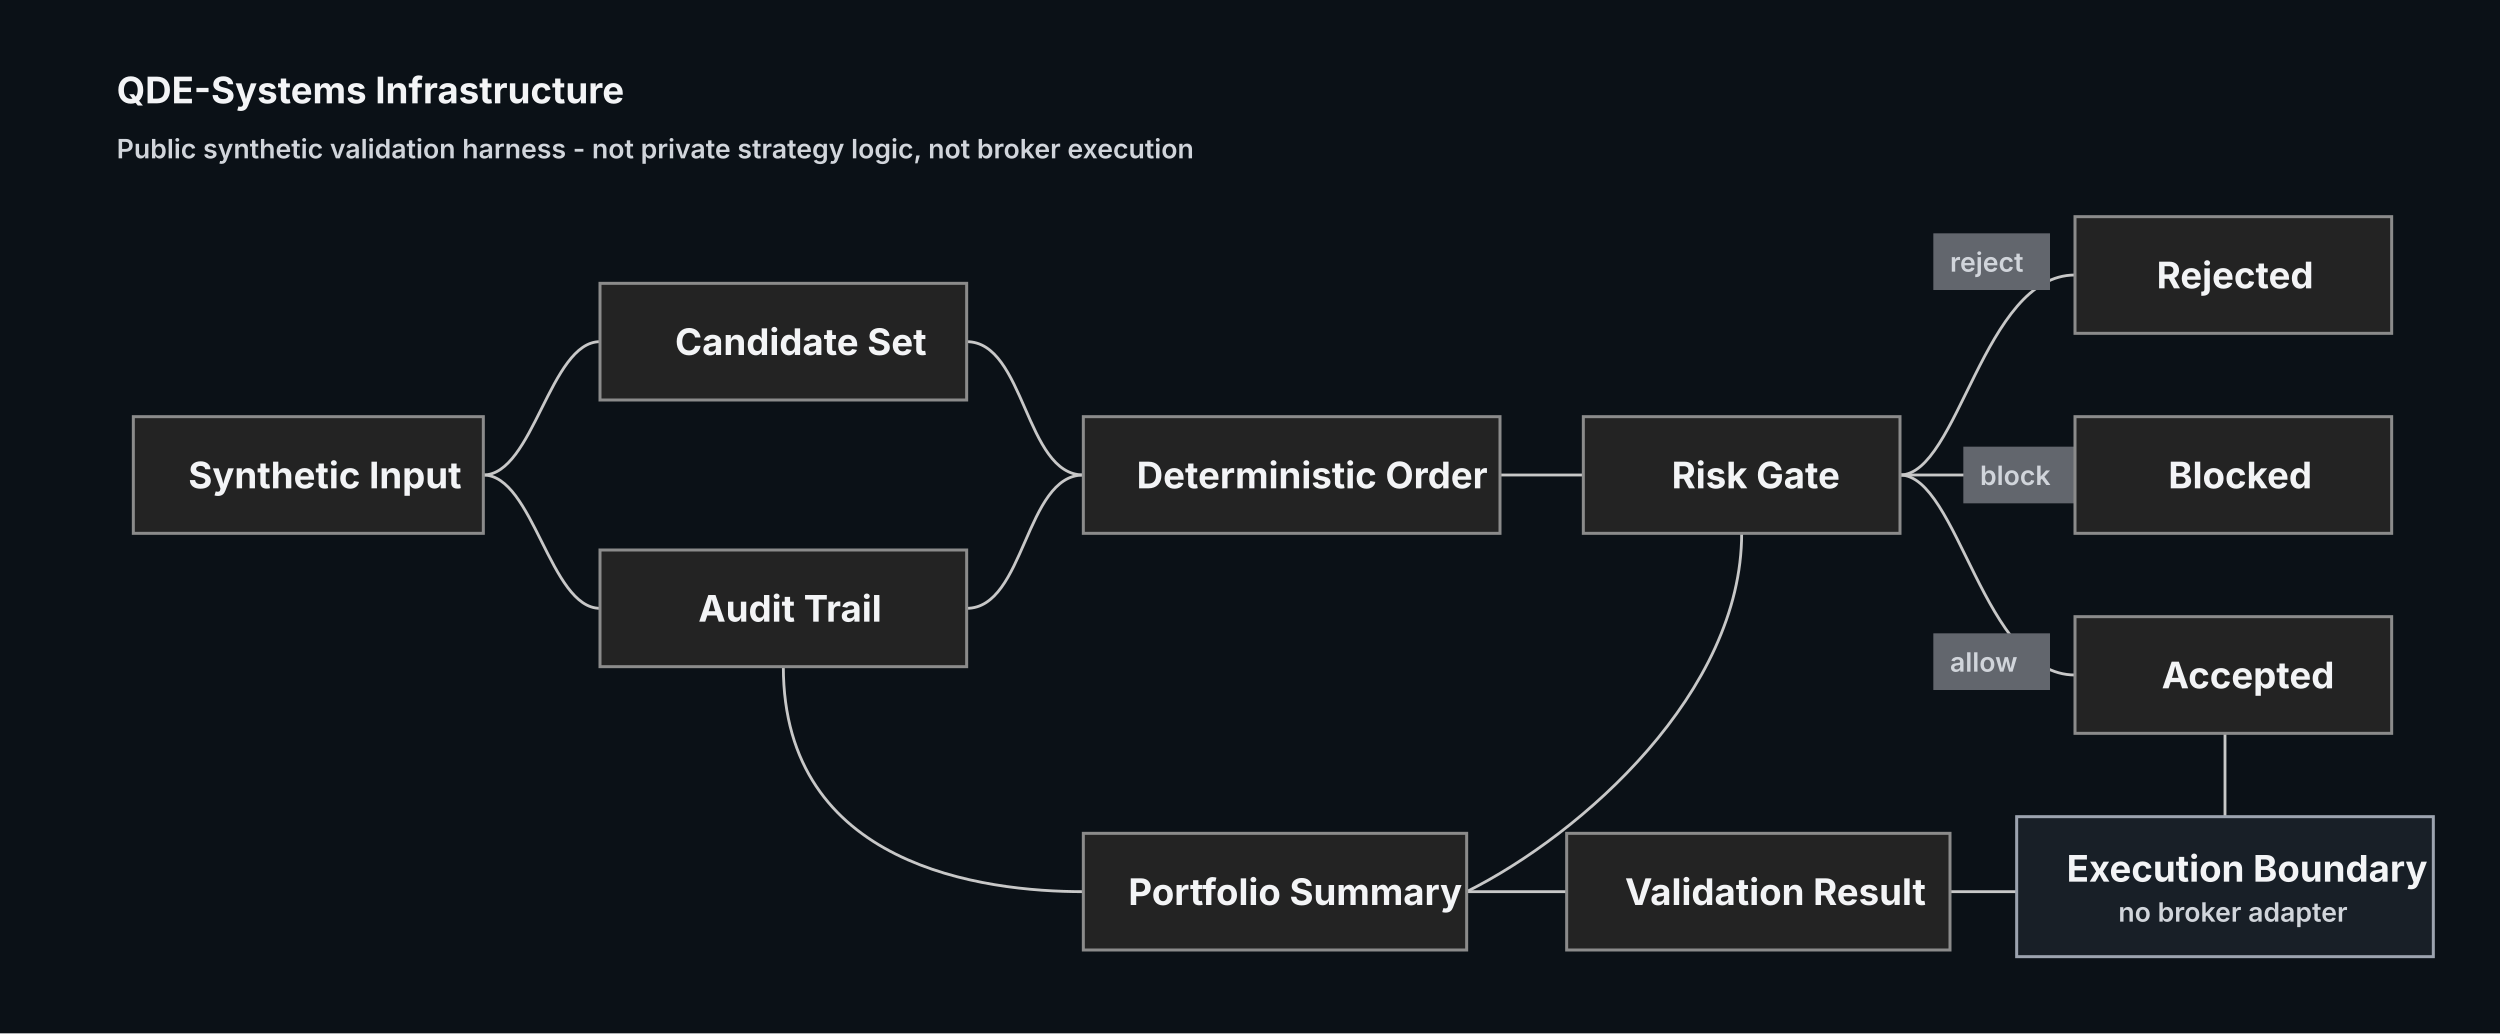
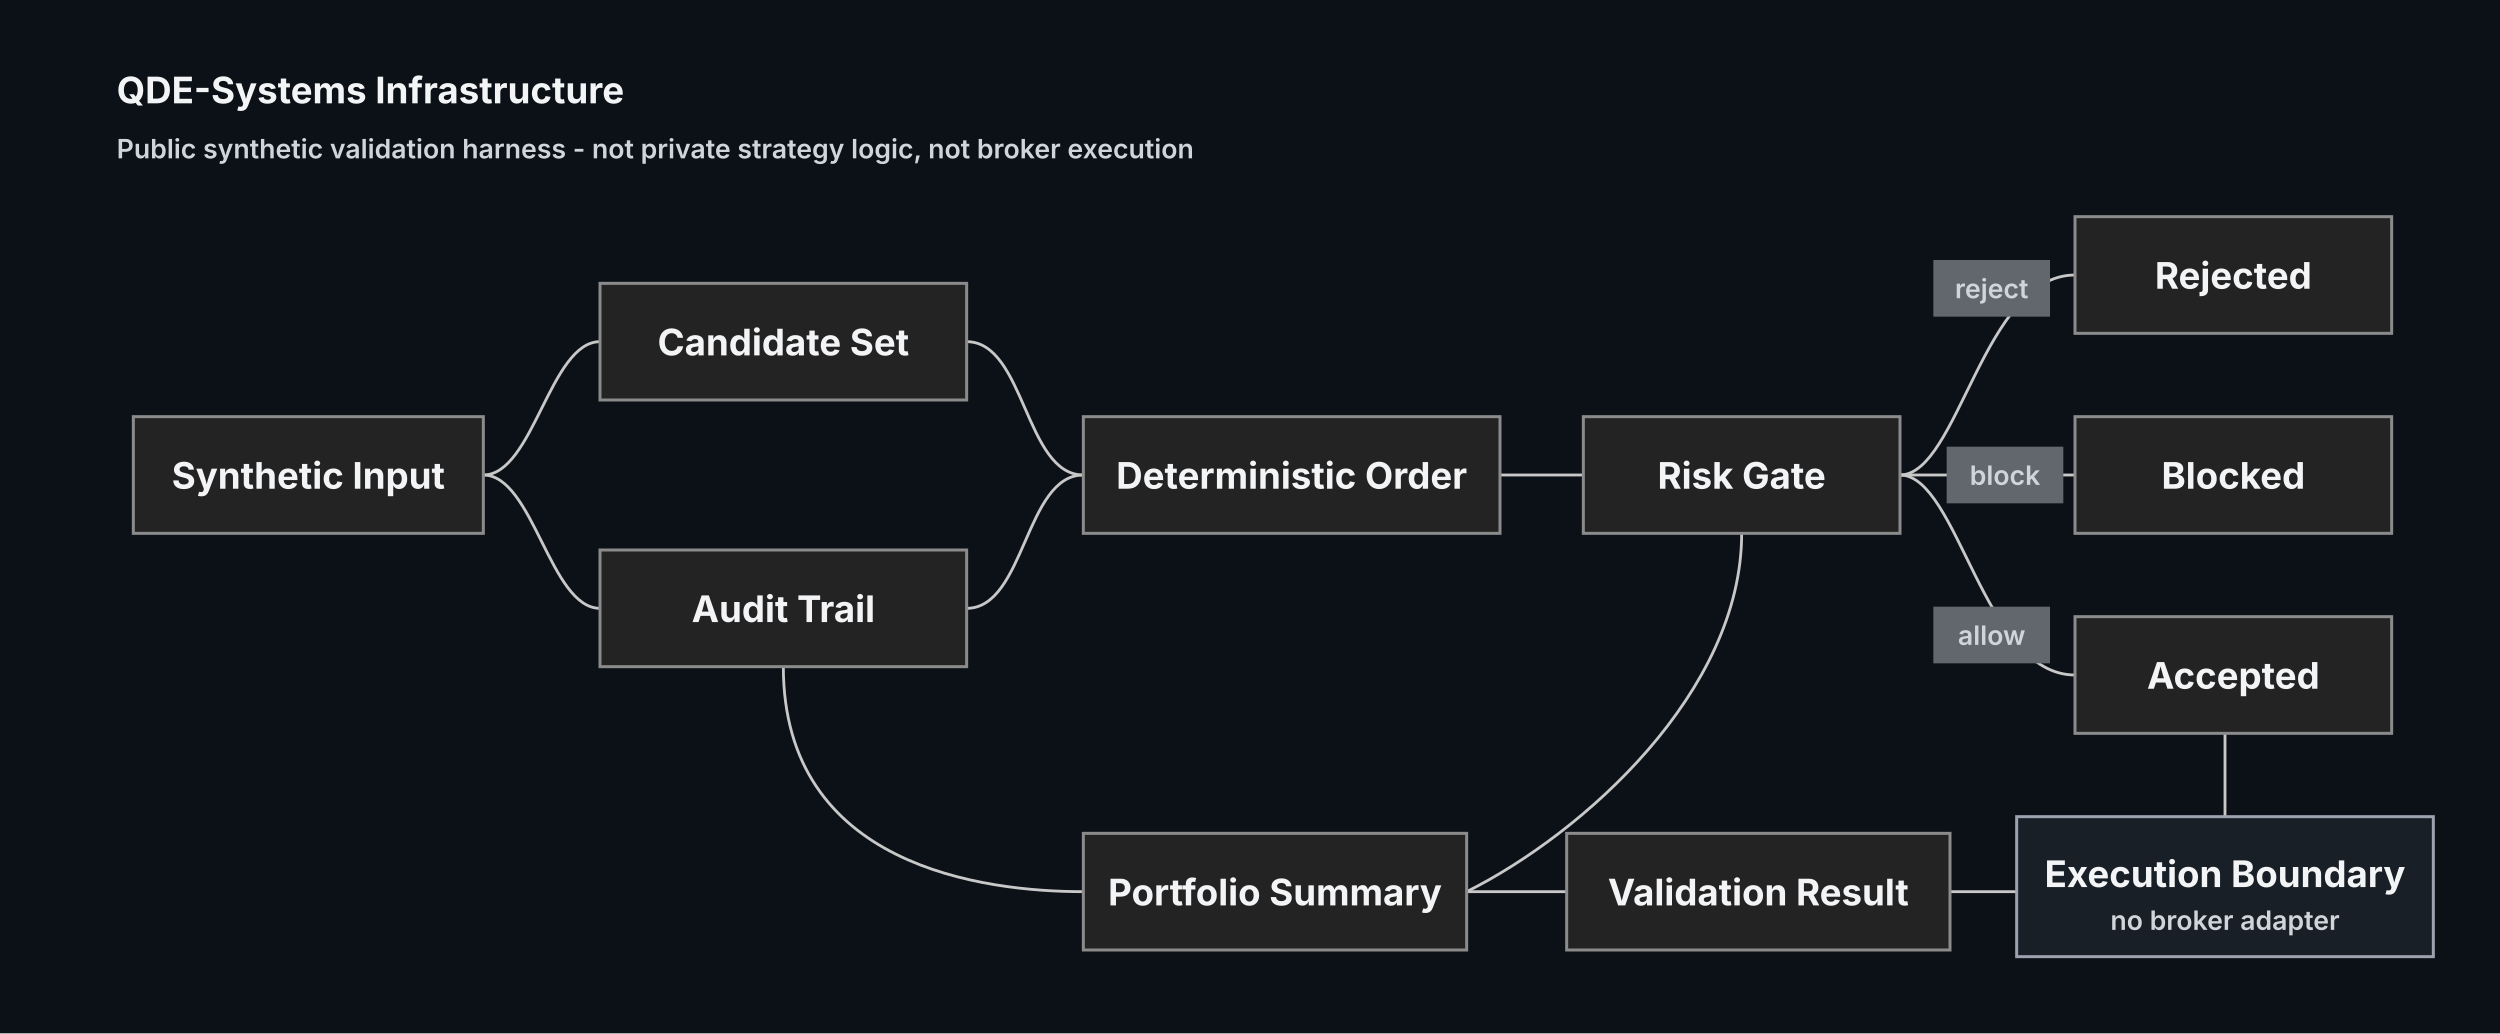
<svg xmlns="http://www.w3.org/2000/svg" width="1500" height="620" viewBox="0 0 1500 620" role="img" aria-labelledby="title desc">
  <rect width="1500" height="620" fill="#0b1117" />
  <style>
    .box { fill:#232323; stroke:#8b8b8b; stroke-width:1.8; rx:0; }
    .boundary { fill:#181f27; stroke:#9ca3af; stroke-width:1.8; rx:0; }
    .label { fill:#f3f4f6; font-family:Inter,Arial,sans-serif; font-size:22px; font-weight:700; }
+     .nodeLabel { fill:#f3f4f6; font-family:Inter,Arial,sans-serif; font-size:22px; font-weight:700; text-anchor:middle; dominant-baseline:middle; }
    .small { fill:#d1d5db; font-family:Inter,Arial,sans-serif; font-size:16px; font-weight:600; }
+     .tagText { fill:#d1d5db; font-family:Inter,Arial,sans-serif; font-size:16px; font-weight:600; text-anchor:middle; dominant-baseline:middle; }
+     .boundaryNote { fill:#d1d5db; font-family:Inter,Arial,sans-serif; font-size:16px; font-weight:600; text-anchor:middle; dominant-baseline:middle; }
    .line { fill:none; stroke:#c8c8c8; stroke-width:1.7; }
    .tag { fill:#62666d; }
  </style>
  <text x="70" y="62" class="label" font-size="30">QDE-Systems Infrastructure</text>
  <text x="70" y="95" class="small">Public synthetic validation harness - not private strategy logic, not broker execution</text>
  <path class="line" d="M290 285 C320 285 330 205 360 205" />
  <path class="line" d="M290 285 C320 285 330 365 360 365" />
  <path class="line" d="M580 205 C615 205 615 285 650 285" />
  <path class="line" d="M580 365 C615 365 615 285 650 285" />
  <path class="line" d="M900 285 L950 285" />
  <path class="line" d="M1140 285 C1175 285 1190 165 1245 165" />
  <path class="line" d="M1140 285 L1245 285" />
  <path class="line" d="M1140 285 C1175 285 1190 405 1245 405" />
  <path class="line" d="M1335 440 L1335 490" />
  <path class="line" d="M1210 535 L1170 535" />
  <path class="line" d="M880 535 L940 535" />
  <path class="line" d="M470 400 C470 520 590 535 650 535" />
  <path class="line" d="M1045 320 C1045 415 950 500 880 535" />
  <rect class="box" x="80" y="250" width="210" height="70" />
-   <text class="label" x="113" y="293">Synthetic Input</text>
+   <text class="nodeLabel" x="185" y="285">Synthetic Input</text>
  <rect class="box" x="360" y="170" width="220" height="70" />
-   <text class="label" x="405" y="213">Candidate Set</text>
+   <text class="nodeLabel" x="470" y="205">Candidate Set</text>
  <rect class="box" x="360" y="330" width="220" height="70" />
-   <text class="label" x="419" y="373">Audit Trail</text>
+   <text class="nodeLabel" x="470" y="365">Audit Trail</text>
  <rect class="box" x="650" y="250" width="250" height="70" />
-   <text class="label" x="682" y="293">Deterministic Order</text>
+   <text class="nodeLabel" x="775" y="285">Deterministic Order</text>
  <rect class="box" x="950" y="250" width="190" height="70" />
-   <text class="label" x="1003" y="293">Risk Gate</text>
-   <rect class="tag" x="1160" y="140" width="70" height="34" />
-   <text class="small" x="1170" y="163">reject</text>
-   <rect class="tag" x="1178" y="268" width="70" height="34" />
-   <text class="small" x="1188" y="291">block</text>
-   <rect class="tag" x="1160" y="380" width="70" height="34" />
-   <text class="small" x="1170" y="403">allow</text>
+   <text class="nodeLabel" x="1045" y="285">Risk Gate</text>
+   <rect class="tag" x="1160" y="156" width="70" height="34" />
+   <text class="tagText" x="1195" y="173">reject</text>
+   <rect class="tag" x="1168" y="268" width="70" height="34" />
+   <text class="tagText" x="1203" y="285">block</text>
+   <rect class="tag" x="1160" y="364" width="70" height="34" />
+   <text class="tagText" x="1195" y="381">allow</text>
  <rect class="box" x="1245" y="130" width="190" height="70" />
-   <text class="label" x="1294" y="173">Rejected</text>
+   <text class="nodeLabel" x="1340" y="165">Rejected</text>
  <rect class="box" x="1245" y="250" width="190" height="70" />
-   <text class="label" x="1301" y="293">Blocked</text>
+   <text class="nodeLabel" x="1340" y="285">Blocked</text>
  <rect class="box" x="1245" y="370" width="190" height="70" />
-   <text class="label" x="1297" y="413">Accepted</text>
+   <text class="nodeLabel" x="1340" y="405">Accepted</text>
  <rect class="box" x="650" y="500" width="230" height="70" />
-   <text class="label" x="677" y="543">Portfolio Summary</text>
+   <text class="nodeLabel" x="765" y="535">Portfolio Summary</text>
  <rect class="box" x="940" y="500" width="230" height="70" />
-   <text class="label" x="975" y="543">Validation Result</text>
+   <text class="nodeLabel" x="1055" y="535">Validation Result</text>
  <rect class="boundary" x="1210" y="490" width="250" height="84" />
-   <text class="label" x="1240" y="529">Execution Boundary</text>
-   <text class="small" x="1271" y="553">no broker adapter</text>
+   <text class="nodeLabel" x="1335" y="524">Execution Boundary</text>
+   <text class="boundaryNote" x="1335" y="552">no broker adapter</text>
</svg>
